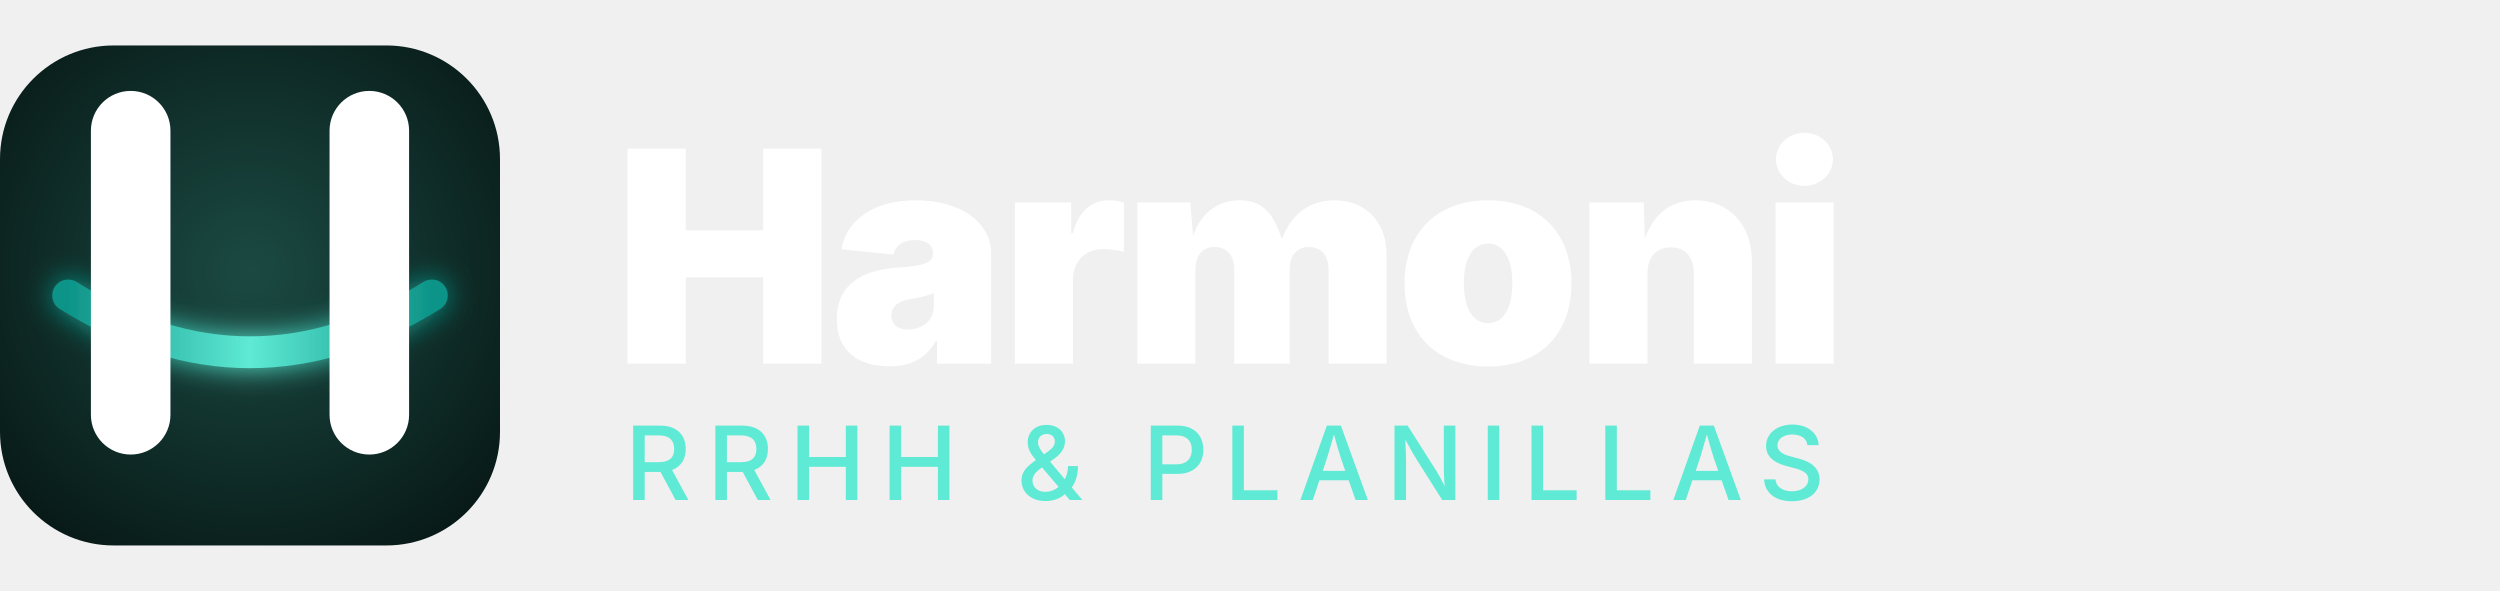
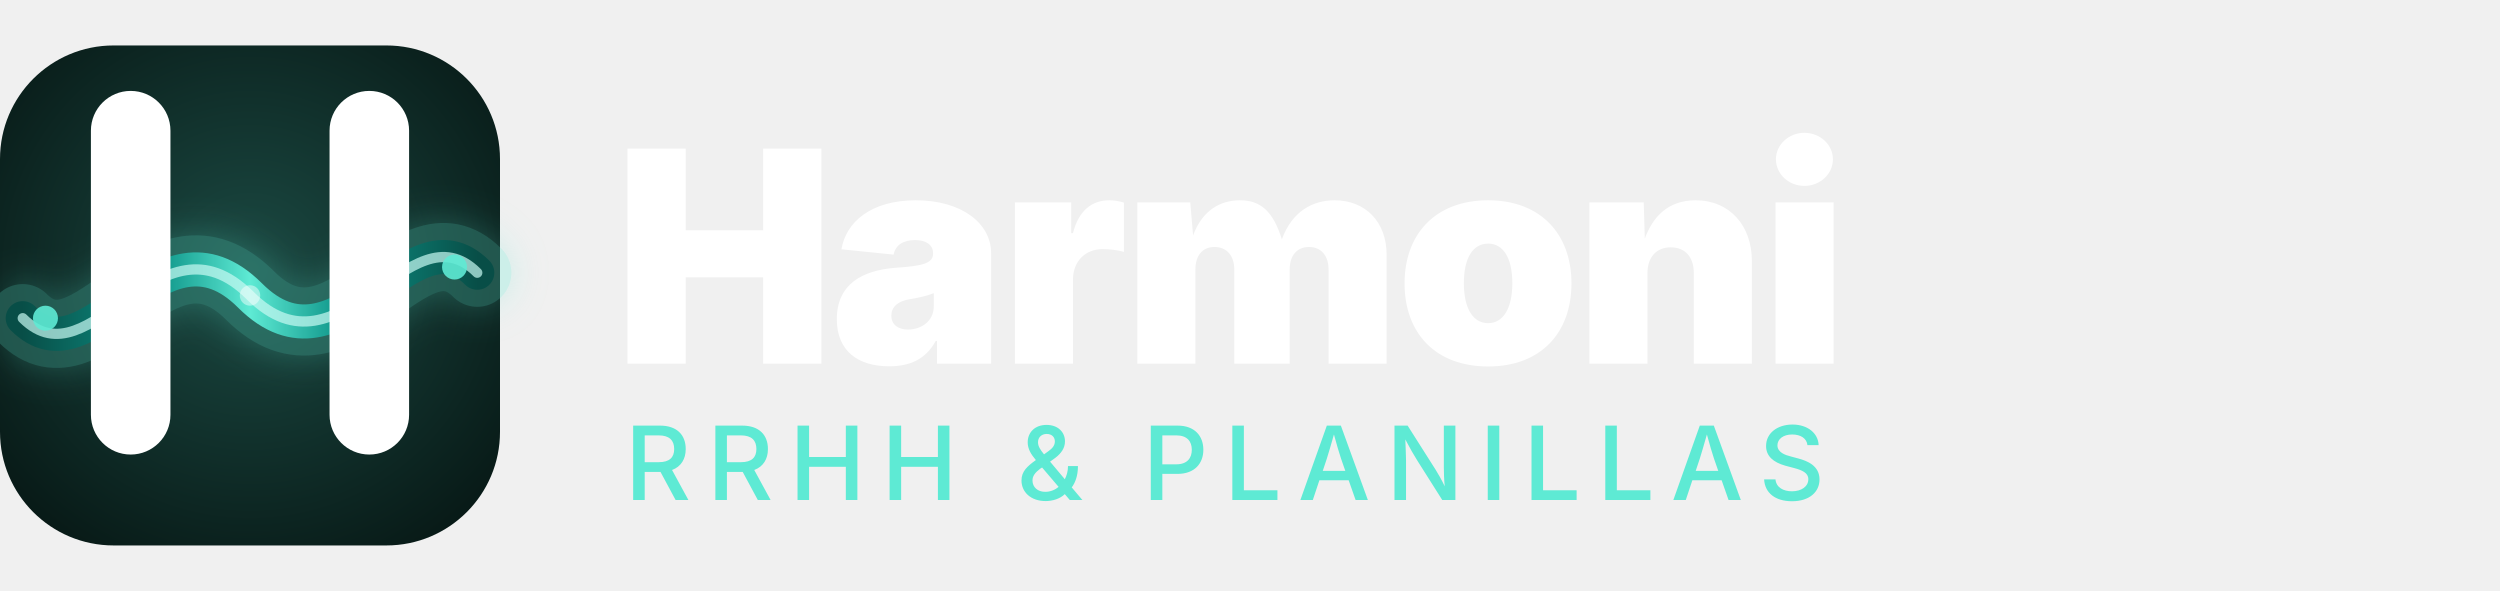
<svg xmlns="http://www.w3.org/2000/svg" viewBox="0 0 220 52" width="220" height="52">
  <defs>
    <radialGradient id="markBg" cx="50%" cy="45%" r="65%">
      <stop offset="0%" stop-color="#1b4a43" />
      <stop offset="100%" stop-color="#081a17" />
    </radialGradient>
-     <linearGradient id="arcG" x1="0%" y1="0%" x2="100%" y2="0%">
-       <stop offset="0%" stop-color="#0d9488" />
+     <linearGradient id="waveG" x1="0%" y1="0%" x2="100%" y2="0%">
+       <stop offset="0%" stop-color="#084e47" />
+       <stop offset="30%" stop-color="#0d9488" />
      <stop offset="50%" stop-color="#5eead4" />
-       <stop offset="100%" stop-color="#0d9488" />
+       <stop offset="70%" stop-color="#0d9488" />
+       <stop offset="100%" stop-color="#084e47" />
    </linearGradient>
-     <filter id="glow" x="-80%" y="-200%" width="260%" height="500%">
-       <feGaussianBlur stdDeviation="1.2" result="b" />
+     <filter id="wGlow" x="-80%" y="-200%" width="260%" height="500%">
+       <feGaussianBlur stdDeviation="1.6" result="b" />
      <feMerge>
        <feMergeNode in="b" />
        <feMergeNode in="SourceGraphic" />
      </feMerge>
    </filter>
  </defs>
  <rect x="0" y="4" width="44" height="44" fill="url(#markBg)" rx="10" />
-   <path d="M 6,26 Q 22,36 38,26" stroke="url(#arcG)" stroke-width="2.8" fill="none" stroke-linecap="round" filter="url(#glow)" />
+   <path d="M 2,28 C 8,34 14,18 22,26 C 30,34 36,18 42,24" stroke="#5eead4" stroke-width="6" fill="none" stroke-linecap="round" opacity="0.25" filter="url(#wGlow)" />
+   <path d="M 2,28 C 8,34 14,18 22,26 C 30,34 36,18 42,24" stroke="url(#waveG)" stroke-width="3" fill="none" stroke-linecap="round" />
+   <path d="M 2,28 C 8,34 14,18 22,26 C 30,34 36,18 42,24" stroke="#c8faf2" stroke-width="0.9" fill="none" stroke-linecap="round" opacity="0.7" />
  <rect x="8" y="8" width="7" height="32" rx="3.5" fill="white" />
  <rect x="29" y="8" width="7" height="32" rx="3.5" fill="white" />
+   <circle cx="4" cy="28" r="1.1" fill="#5eead4" opacity="0.9" />
+   <circle cx="40" cy="23.5" r="1.1" fill="#5eead4" opacity="0.9" />
+   <circle cx="22" cy="26" r="0.9" fill="#ffffff" opacity="0.45" />
  <text x="54" y="32" font-family="'Inter','Segoe UI',Arial,sans-serif" font-size="26" font-weight="900" fill="white" letter-spacing="-0.5">Harmoni</text>
  <text x="55" y="44" font-family="'Inter','Segoe UI',Arial,sans-serif" font-size="9" font-weight="500" fill="#5eead4" letter-spacing="1.4">RRHH &amp; PLANILLAS</text>
</svg>
